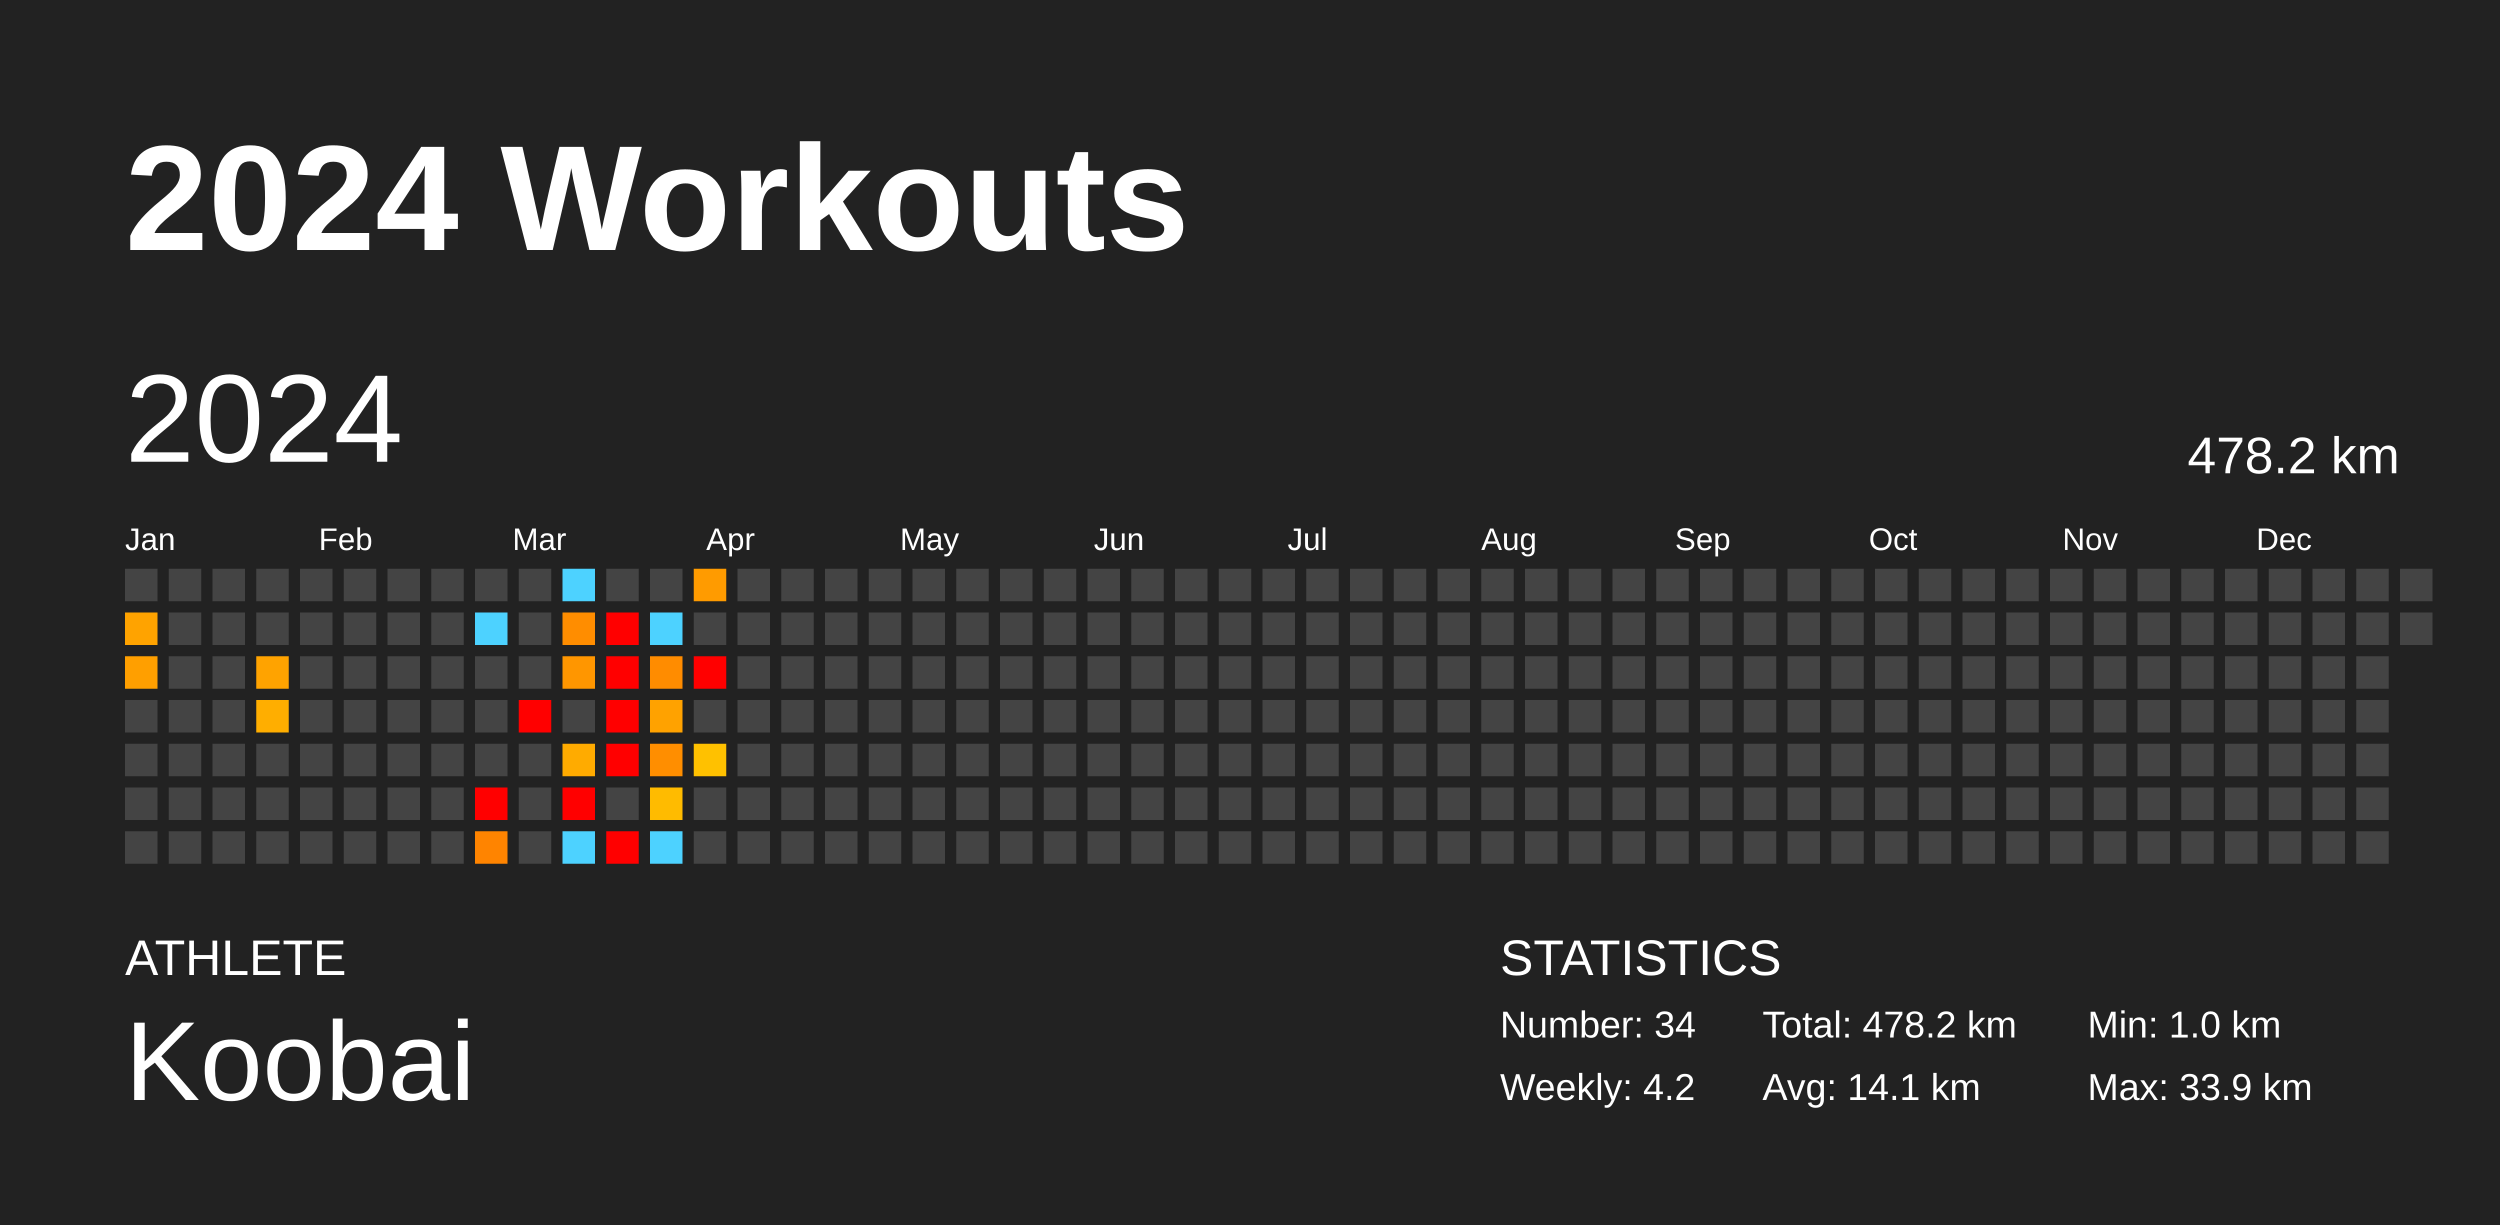
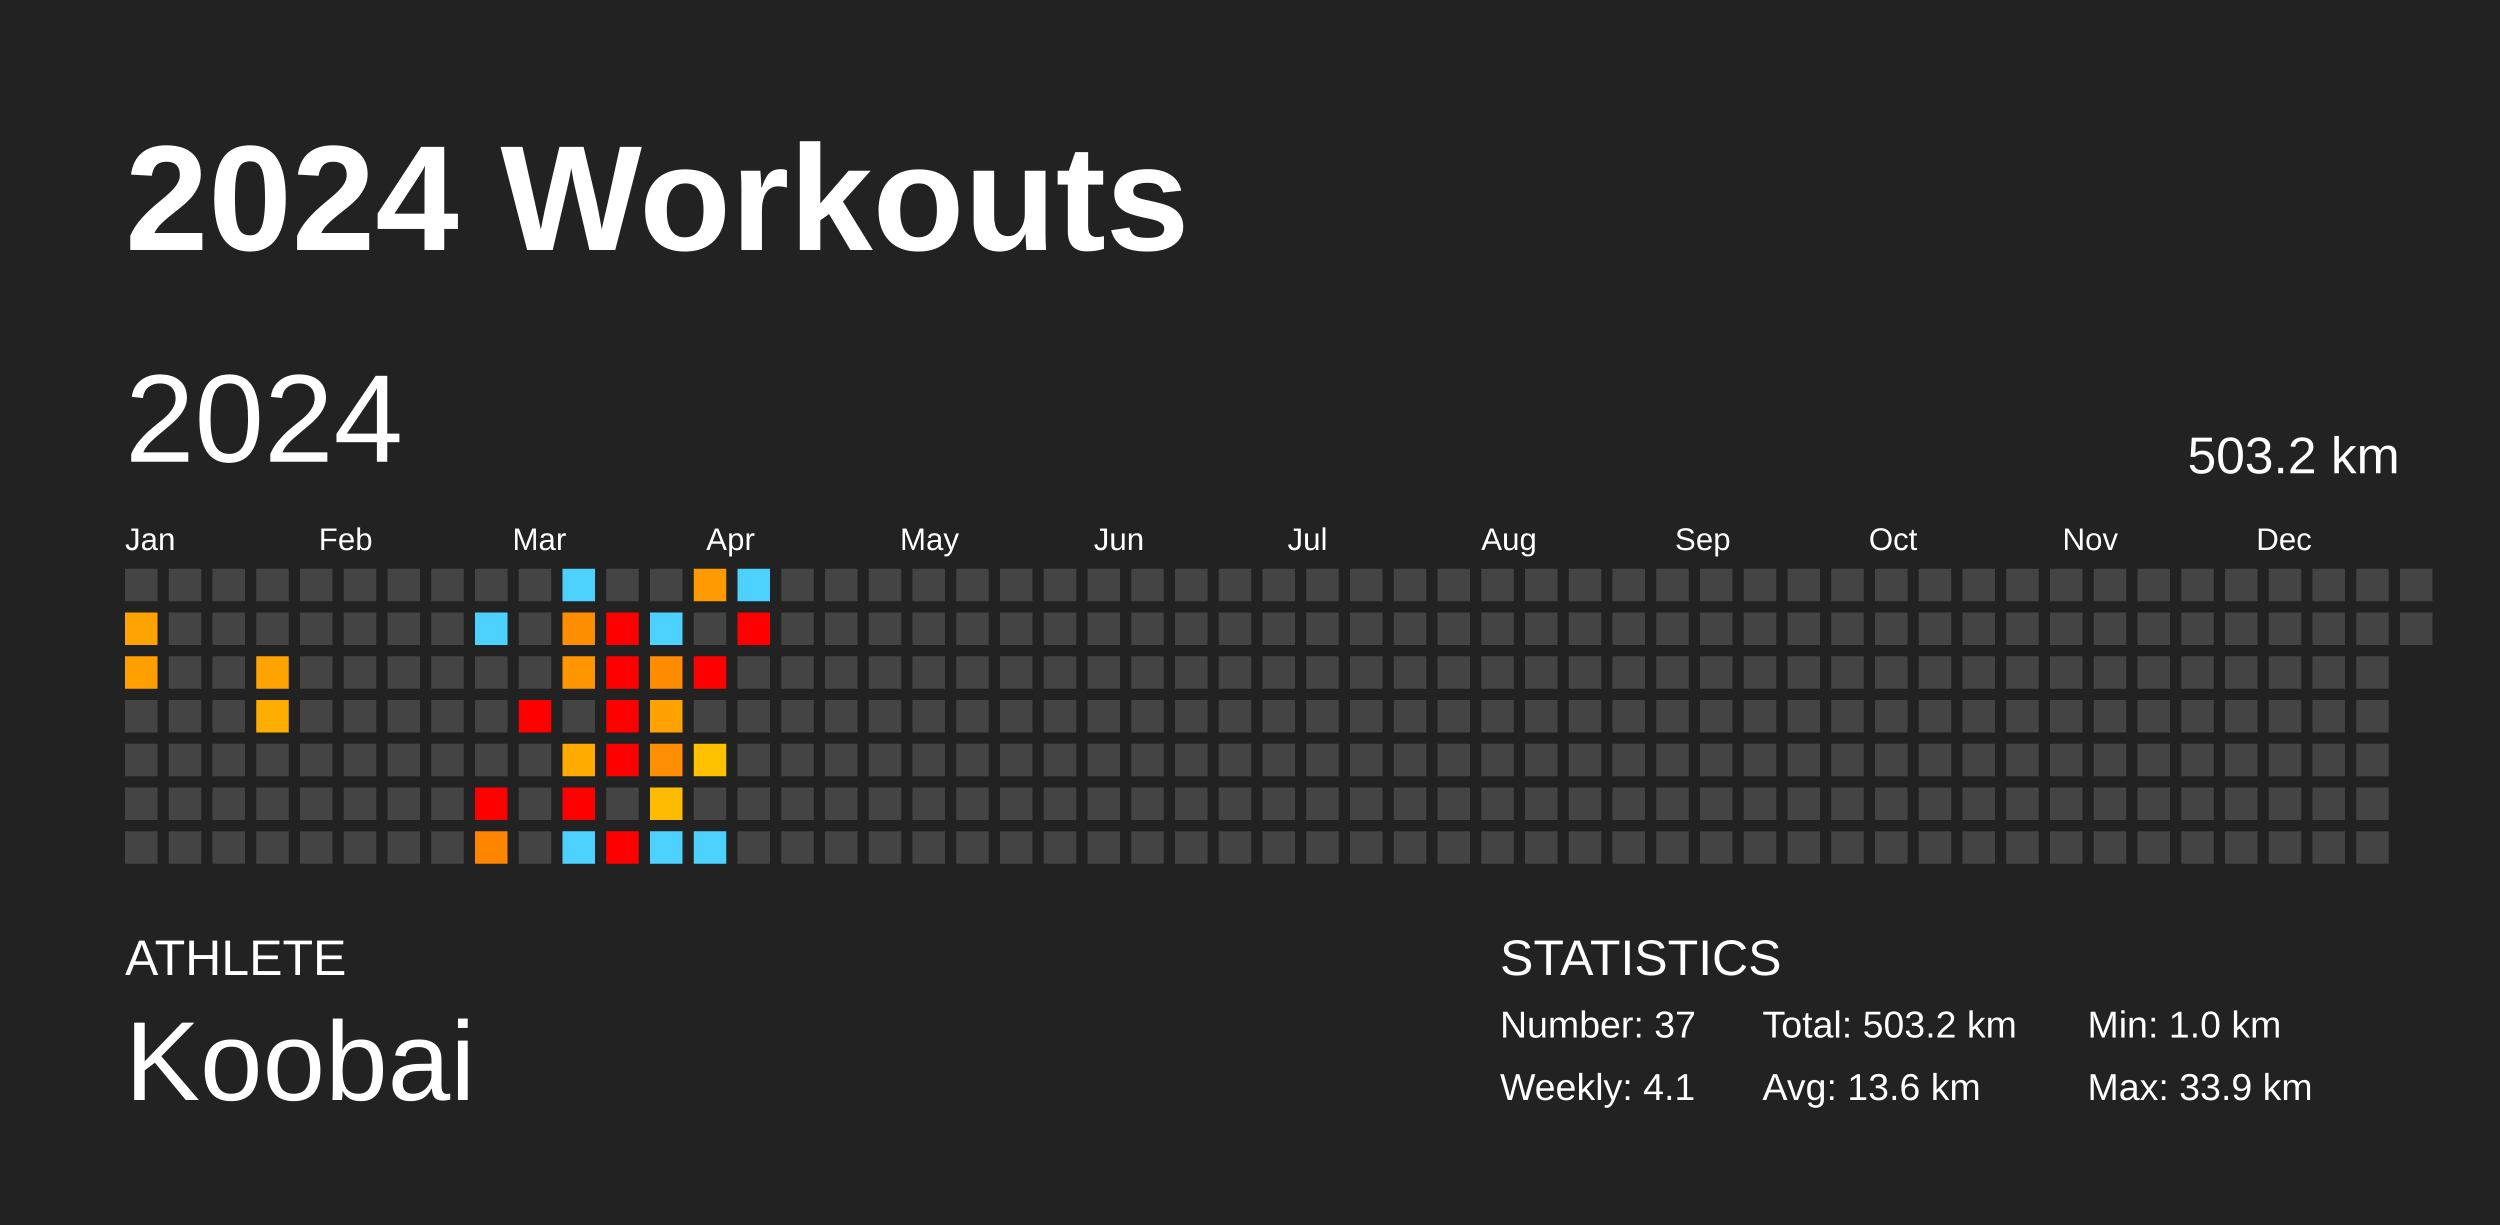
<svg xmlns="http://www.w3.org/2000/svg" baseProfile="full" height="98mm" version="1.1" viewBox="0,0,200,98" width="200mm">
  <defs />
  <rect fill="#222222" height="98" width="200" x="0" y="0" />
  <text fill="#FFFFFF" style="font-size:12px; font-family:Arial; font-weight:bold;" x="10" y="20">2024 Workouts</text>
  <text fill="#FFFFFF" style="font-size:4px; font-family:Arial" x="10" y="78">ATHLETE</text>
  <text fill="#FFFFFF" style="font-size:9px; font-family:Arial" x="10" y="88">Koobai</text>
  <text fill="#FFFFFF" style="font-size:4px; font-family:Arial" x="120" y="78">STATISTICS</text>
-   <text fill="#FFFFFF" style="font-size:3px; font-family:Arial" x="120" y="83">Number: 34</text>
-   <text fill="#FFFFFF" style="font-size:3px; font-family:Arial" x="120" y="88">Weekly: 4.2</text>
-   <text fill="#FFFFFF" style="font-size:3px; font-family:Arial" x="141" y="83">Total: 478.2 km</text>
-   <text fill="#FFFFFF" style="font-size:3px; font-family:Arial" x="141" y="88">Avg: 14.1 km</text>
+   <text fill="#FFFFFF" style="font-size:3px; font-family:Arial" x="120" y="83">Number: 37</text>
+   <text fill="#FFFFFF" style="font-size:3px; font-family:Arial" x="120" y="88">Weekly: 4.1</text>
+   <text fill="#FFFFFF" style="font-size:3px; font-family:Arial" x="141" y="83">Total: 503.2 km</text>
+   <text fill="#FFFFFF" style="font-size:3px; font-family:Arial" x="141" y="88">Avg: 13.6 km</text>
  <text fill="#FFFFFF" style="font-size:3px; font-family:Arial" x="167" y="83">Min: 1.0 km</text>
  <text fill="#FFFFFF" style="font-size:3px; font-family:Arial" x="167" y="88">Max: 33.9 km</text>
  <text dominant-baseline="hanging" fill="#FFFFFF" style="font-size:10.0px; font-family:Arial;" x="10" y="30">2024</text>
-   <text dominant-baseline="hanging" fill="#FFFFFF" style="font-size:4.125px; font-family:Arial;" x="175" y="35">478.2 km</text>
+   <text dominant-baseline="hanging" fill="#FFFFFF" style="font-size:4.125px; font-family:Arial;" x="175" y="35">503.2 km</text>
  <text fill="#FFFFFF" style="font-size:2.5px; font-family:Arial" x="10.0" y="44">Jan</text>
  <text fill="#FFFFFF" style="font-size:2.5px; font-family:Arial" x="25.5" y="44">Feb</text>
  <text fill="#FFFFFF" style="font-size:2.5px; font-family:Arial" x="41.0" y="44">Mar</text>
  <text fill="#FFFFFF" style="font-size:2.5px; font-family:Arial" x="56.5" y="44">Apr</text>
  <text fill="#FFFFFF" style="font-size:2.5px; font-family:Arial" x="72.0" y="44">May</text>
  <text fill="#FFFFFF" style="font-size:2.5px; font-family:Arial" x="87.5" y="44">Jun</text>
  <text fill="#FFFFFF" style="font-size:2.5px; font-family:Arial" x="103.0" y="44">Jul</text>
  <text fill="#FFFFFF" style="font-size:2.5px; font-family:Arial" x="118.5" y="44">Aug</text>
  <text fill="#FFFFFF" style="font-size:2.5px; font-family:Arial" x="134.0" y="44">Sep</text>
  <text fill="#FFFFFF" style="font-size:2.5px; font-family:Arial" x="149.5" y="44">Oct</text>
  <text fill="#FFFFFF" style="font-size:2.5px; font-family:Arial" x="165.0" y="44">Nov</text>
  <text fill="#FFFFFF" style="font-size:2.5px; font-family:Arial" x="180.5" y="44">Dec</text>
  <rect fill="#444444" height="2.6" width="2.6" x="10.0" y="45.5" />
  <rect fill="#ffa300" height="2.6" width="2.6" x="10.0" y="49.0" />
  <rect fill="#ff9f00" height="2.6" width="2.6" x="10.0" y="52.5" />
  <rect fill="#444444" height="2.6" width="2.6" x="10.0" y="56.0" />
  <rect fill="#444444" height="2.6" width="2.6" x="10.0" y="59.5" />
  <rect fill="#444444" height="2.6" width="2.6" x="10.0" y="63.0" />
  <rect fill="#444444" height="2.6" width="2.6" x="10.0" y="66.5" />
  <rect fill="#444444" height="2.6" width="2.6" x="13.5" y="45.5" />
  <rect fill="#444444" height="2.6" width="2.6" x="13.5" y="49.0" />
  <rect fill="#444444" height="2.6" width="2.6" x="13.5" y="52.5" />
  <rect fill="#444444" height="2.6" width="2.6" x="13.5" y="56.0" />
  <rect fill="#444444" height="2.6" width="2.6" x="13.5" y="59.5" />
  <rect fill="#444444" height="2.6" width="2.6" x="13.5" y="63.0" />
  <rect fill="#444444" height="2.6" width="2.6" x="13.5" y="66.5" />
  <rect fill="#444444" height="2.6" width="2.6" x="17.0" y="45.5" />
  <rect fill="#444444" height="2.6" width="2.6" x="17.0" y="49.0" />
  <rect fill="#444444" height="2.6" width="2.6" x="17.0" y="52.5" />
  <rect fill="#444444" height="2.6" width="2.6" x="17.0" y="56.0" />
  <rect fill="#444444" height="2.6" width="2.6" x="17.0" y="59.5" />
  <rect fill="#444444" height="2.6" width="2.6" x="17.0" y="63.0" />
  <rect fill="#444444" height="2.6" width="2.6" x="17.0" y="66.5" />
  <rect fill="#444444" height="2.6" width="2.6" x="20.5" y="45.5" />
  <rect fill="#444444" height="2.6" width="2.6" x="20.5" y="49.0" />
  <rect fill="#ffa300" height="2.6" width="2.6" x="20.5" y="52.5" />
  <rect fill="#ffae00" height="2.6" width="2.6" x="20.5" y="56.0" />
  <rect fill="#444444" height="2.6" width="2.6" x="20.5" y="59.5" />
  <rect fill="#444444" height="2.6" width="2.6" x="20.5" y="63.0" />
  <rect fill="#444444" height="2.6" width="2.6" x="20.5" y="66.5" />
  <rect fill="#444444" height="2.6" width="2.6" x="24.0" y="45.5" />
  <rect fill="#444444" height="2.6" width="2.6" x="24.0" y="49.0" />
  <rect fill="#444444" height="2.6" width="2.6" x="24.0" y="52.5" />
  <rect fill="#444444" height="2.6" width="2.6" x="24.0" y="56.0" />
  <rect fill="#444444" height="2.6" width="2.6" x="24.0" y="59.5" />
  <rect fill="#444444" height="2.6" width="2.6" x="24.0" y="63.0" />
  <rect fill="#444444" height="2.6" width="2.6" x="24.0" y="66.5" />
  <rect fill="#444444" height="2.6" width="2.6" x="27.5" y="45.5" />
  <rect fill="#444444" height="2.6" width="2.6" x="27.5" y="49.0" />
  <rect fill="#444444" height="2.6" width="2.6" x="27.5" y="52.5" />
  <rect fill="#444444" height="2.6" width="2.6" x="27.5" y="56.0" />
  <rect fill="#444444" height="2.6" width="2.6" x="27.5" y="59.5" />
  <rect fill="#444444" height="2.6" width="2.6" x="27.5" y="63.0" />
  <rect fill="#444444" height="2.6" width="2.6" x="27.5" y="66.5" />
  <rect fill="#444444" height="2.6" width="2.6" x="31.0" y="45.5" />
  <rect fill="#444444" height="2.6" width="2.6" x="31.0" y="49.0" />
  <rect fill="#444444" height="2.6" width="2.6" x="31.0" y="52.5" />
  <rect fill="#444444" height="2.6" width="2.6" x="31.0" y="56.0" />
  <rect fill="#444444" height="2.6" width="2.6" x="31.0" y="59.5" />
  <rect fill="#444444" height="2.6" width="2.6" x="31.0" y="63.0" />
  <rect fill="#444444" height="2.6" width="2.6" x="31.0" y="66.5" />
  <rect fill="#444444" height="2.6" width="2.6" x="34.5" y="45.5" />
  <rect fill="#444444" height="2.6" width="2.6" x="34.5" y="49.0" />
  <rect fill="#444444" height="2.6" width="2.6" x="34.5" y="52.5" />
  <rect fill="#444444" height="2.6" width="2.6" x="34.5" y="56.0" />
  <rect fill="#444444" height="2.6" width="2.6" x="34.5" y="59.5" />
  <rect fill="#444444" height="2.6" width="2.6" x="34.5" y="63.0" />
  <rect fill="#444444" height="2.6" width="2.6" x="34.5" y="66.5" />
  <rect fill="#444444" height="2.6" width="2.6" x="38.0" y="45.5" />
  <rect fill="#4dd2ff" height="2.6" width="2.6" x="38.0" y="49.0" />
  <rect fill="#444444" height="2.6" width="2.6" x="38.0" y="52.5" />
  <rect fill="#444444" height="2.6" width="2.6" x="38.0" y="56.0" />
  <rect fill="#444444" height="2.6" width="2.6" x="38.0" y="59.5" />
  <rect fill="red" height="2.6" width="2.6" x="38.0" y="63.0" />
  <rect fill="#ff8400" height="2.6" width="2.6" x="38.0" y="66.5" />
  <rect fill="#444444" height="2.6" width="2.6" x="41.5" y="45.5" />
  <rect fill="#444444" height="2.6" width="2.6" x="41.5" y="49.0" />
  <rect fill="#444444" height="2.6" width="2.6" x="41.5" y="52.5" />
  <rect fill="red" height="2.6" width="2.6" x="41.5" y="56.0" />
  <rect fill="#444444" height="2.6" width="2.6" x="41.5" y="59.5" />
  <rect fill="#444444" height="2.6" width="2.6" x="41.5" y="63.0" />
  <rect fill="#444444" height="2.6" width="2.6" x="41.5" y="66.5" />
  <rect fill="#4dd2ff" height="2.6" width="2.6" x="45.0" y="45.5" />
  <rect fill="#ff8d00" height="2.6" width="2.6" x="45.0" y="49.0" />
  <rect fill="#ff9600" height="2.6" width="2.6" x="45.0" y="52.5" />
  <rect fill="#444444" height="2.6" width="2.6" x="45.0" y="56.0" />
  <rect fill="#ffab00" height="2.6" width="2.6" x="45.0" y="59.5" />
  <rect fill="red" height="2.6" width="2.6" x="45.0" y="63.0" />
  <rect fill="#4dd2ff" height="2.6" width="2.6" x="45.0" y="66.5" />
  <rect fill="#444444" height="2.6" width="2.6" x="48.5" y="45.5" />
  <rect fill="red" height="2.6" width="2.6" x="48.5" y="49.0" />
  <rect fill="red" height="2.6" width="2.6" x="48.5" y="52.5" />
  <rect fill="red" height="2.6" width="2.6" x="48.5" y="56.0" />
  <rect fill="red" height="2.6" width="2.6" x="48.5" y="59.5" />
  <rect fill="#444444" height="2.6" width="2.6" x="48.5" y="63.0" />
  <rect fill="red" height="2.6" width="2.6" x="48.5" y="66.5" />
  <rect fill="#444444" height="2.6" width="2.6" x="52.0" y="45.5" />
  <rect fill="#4dd2ff" height="2.6" width="2.6" x="52.0" y="49.0" />
  <rect fill="#ff8c00" height="2.6" width="2.6" x="52.0" y="52.5" />
  <rect fill="#ffa200" height="2.6" width="2.6" x="52.0" y="56.0" />
  <rect fill="#ff8e00" height="2.6" width="2.6" x="52.0" y="59.5" />
  <rect fill="#ffbb00" height="2.6" width="2.6" x="52.0" y="63.0" />
  <rect fill="#4dd2ff" height="2.6" width="2.6" x="52.0" y="66.5" />
  <rect fill="#ff9b00" height="2.6" width="2.6" x="55.5" y="45.5" />
  <rect fill="#444444" height="2.6" width="2.6" x="55.5" y="49.0" />
  <rect fill="red" height="2.6" width="2.6" x="55.5" y="52.5" />
  <rect fill="#444444" height="2.6" width="2.6" x="55.5" y="56.0" />
  <rect fill="#ffc100" height="2.6" width="2.6" x="55.5" y="59.5" />
  <rect fill="#444444" height="2.6" width="2.6" x="55.5" y="63.0" />
-   <rect fill="#444444" height="2.6" width="2.6" x="55.5" y="66.5" />
-   <rect fill="#444444" height="2.6" width="2.6" x="59.0" y="45.5" />
-   <rect fill="#444444" height="2.6" width="2.6" x="59.0" y="49.0" />
+   <rect fill="#4dd2ff" height="2.6" width="2.6" x="55.5" y="66.5" />
+   <rect fill="#4dd2ff" height="2.6" width="2.6" x="59.0" y="45.5" />
+   <rect fill="red" height="2.6" width="2.6" x="59.0" y="49.0" />
  <rect fill="#444444" height="2.6" width="2.6" x="59.0" y="52.5" />
  <rect fill="#444444" height="2.6" width="2.6" x="59.0" y="56.0" />
  <rect fill="#444444" height="2.6" width="2.6" x="59.0" y="59.5" />
  <rect fill="#444444" height="2.6" width="2.6" x="59.0" y="63.0" />
  <rect fill="#444444" height="2.6" width="2.6" x="59.0" y="66.5" />
  <rect fill="#444444" height="2.6" width="2.6" x="62.5" y="45.5" />
  <rect fill="#444444" height="2.6" width="2.6" x="62.5" y="49.0" />
  <rect fill="#444444" height="2.6" width="2.6" x="62.5" y="52.5" />
  <rect fill="#444444" height="2.6" width="2.6" x="62.5" y="56.0" />
  <rect fill="#444444" height="2.6" width="2.6" x="62.5" y="59.5" />
  <rect fill="#444444" height="2.6" width="2.6" x="62.5" y="63.0" />
  <rect fill="#444444" height="2.6" width="2.6" x="62.5" y="66.5" />
  <rect fill="#444444" height="2.6" width="2.6" x="66.0" y="45.5" />
  <rect fill="#444444" height="2.6" width="2.6" x="66.0" y="49.0" />
  <rect fill="#444444" height="2.6" width="2.6" x="66.0" y="52.5" />
  <rect fill="#444444" height="2.6" width="2.6" x="66.0" y="56.0" />
  <rect fill="#444444" height="2.6" width="2.6" x="66.0" y="59.5" />
  <rect fill="#444444" height="2.6" width="2.6" x="66.0" y="63.0" />
  <rect fill="#444444" height="2.6" width="2.6" x="66.0" y="66.5" />
  <rect fill="#444444" height="2.6" width="2.6" x="69.5" y="45.5" />
  <rect fill="#444444" height="2.6" width="2.6" x="69.5" y="49.0" />
  <rect fill="#444444" height="2.6" width="2.6" x="69.5" y="52.5" />
  <rect fill="#444444" height="2.6" width="2.6" x="69.5" y="56.0" />
  <rect fill="#444444" height="2.6" width="2.6" x="69.5" y="59.5" />
  <rect fill="#444444" height="2.6" width="2.6" x="69.5" y="63.0" />
  <rect fill="#444444" height="2.6" width="2.6" x="69.5" y="66.5" />
  <rect fill="#444444" height="2.6" width="2.6" x="73.0" y="45.5" />
  <rect fill="#444444" height="2.6" width="2.6" x="73.0" y="49.0" />
  <rect fill="#444444" height="2.6" width="2.6" x="73.0" y="52.5" />
  <rect fill="#444444" height="2.6" width="2.6" x="73.0" y="56.0" />
  <rect fill="#444444" height="2.6" width="2.6" x="73.0" y="59.5" />
  <rect fill="#444444" height="2.6" width="2.6" x="73.0" y="63.0" />
  <rect fill="#444444" height="2.6" width="2.6" x="73.0" y="66.5" />
  <rect fill="#444444" height="2.6" width="2.6" x="76.5" y="45.5" />
  <rect fill="#444444" height="2.6" width="2.6" x="76.5" y="49.0" />
  <rect fill="#444444" height="2.6" width="2.6" x="76.5" y="52.5" />
  <rect fill="#444444" height="2.6" width="2.6" x="76.5" y="56.0" />
  <rect fill="#444444" height="2.6" width="2.6" x="76.5" y="59.5" />
  <rect fill="#444444" height="2.6" width="2.6" x="76.5" y="63.0" />
  <rect fill="#444444" height="2.6" width="2.6" x="76.5" y="66.5" />
  <rect fill="#444444" height="2.6" width="2.6" x="80.0" y="45.5" />
  <rect fill="#444444" height="2.6" width="2.6" x="80.0" y="49.0" />
  <rect fill="#444444" height="2.6" width="2.6" x="80.0" y="52.5" />
  <rect fill="#444444" height="2.6" width="2.6" x="80.0" y="56.0" />
  <rect fill="#444444" height="2.6" width="2.6" x="80.0" y="59.5" />
  <rect fill="#444444" height="2.6" width="2.6" x="80.0" y="63.0" />
  <rect fill="#444444" height="2.6" width="2.6" x="80.0" y="66.5" />
  <rect fill="#444444" height="2.6" width="2.6" x="83.5" y="45.5" />
  <rect fill="#444444" height="2.6" width="2.6" x="83.5" y="49.0" />
  <rect fill="#444444" height="2.6" width="2.6" x="83.5" y="52.5" />
  <rect fill="#444444" height="2.6" width="2.6" x="83.5" y="56.0" />
  <rect fill="#444444" height="2.6" width="2.6" x="83.5" y="59.5" />
  <rect fill="#444444" height="2.6" width="2.6" x="83.5" y="63.0" />
  <rect fill="#444444" height="2.6" width="2.6" x="83.5" y="66.5" />
  <rect fill="#444444" height="2.6" width="2.6" x="87.0" y="45.5" />
  <rect fill="#444444" height="2.6" width="2.6" x="87.0" y="49.0" />
  <rect fill="#444444" height="2.6" width="2.6" x="87.0" y="52.5" />
  <rect fill="#444444" height="2.6" width="2.6" x="87.0" y="56.0" />
  <rect fill="#444444" height="2.6" width="2.6" x="87.0" y="59.5" />
  <rect fill="#444444" height="2.6" width="2.6" x="87.0" y="63.0" />
  <rect fill="#444444" height="2.6" width="2.6" x="87.0" y="66.5" />
  <rect fill="#444444" height="2.6" width="2.6" x="90.5" y="45.5" />
  <rect fill="#444444" height="2.6" width="2.6" x="90.5" y="49.0" />
  <rect fill="#444444" height="2.6" width="2.6" x="90.5" y="52.5" />
  <rect fill="#444444" height="2.6" width="2.6" x="90.5" y="56.0" />
  <rect fill="#444444" height="2.6" width="2.6" x="90.5" y="59.5" />
  <rect fill="#444444" height="2.6" width="2.6" x="90.5" y="63.0" />
  <rect fill="#444444" height="2.6" width="2.6" x="90.5" y="66.5" />
  <rect fill="#444444" height="2.6" width="2.6" x="94.0" y="45.5" />
  <rect fill="#444444" height="2.6" width="2.6" x="94.0" y="49.0" />
  <rect fill="#444444" height="2.6" width="2.6" x="94.0" y="52.5" />
  <rect fill="#444444" height="2.6" width="2.6" x="94.0" y="56.0" />
  <rect fill="#444444" height="2.6" width="2.6" x="94.0" y="59.5" />
  <rect fill="#444444" height="2.6" width="2.6" x="94.0" y="63.0" />
  <rect fill="#444444" height="2.6" width="2.6" x="94.0" y="66.5" />
  <rect fill="#444444" height="2.6" width="2.6" x="97.5" y="45.5" />
  <rect fill="#444444" height="2.6" width="2.6" x="97.5" y="49.0" />
  <rect fill="#444444" height="2.6" width="2.6" x="97.5" y="52.5" />
  <rect fill="#444444" height="2.6" width="2.6" x="97.5" y="56.0" />
  <rect fill="#444444" height="2.6" width="2.6" x="97.5" y="59.5" />
  <rect fill="#444444" height="2.6" width="2.6" x="97.5" y="63.0" />
  <rect fill="#444444" height="2.6" width="2.6" x="97.5" y="66.5" />
  <rect fill="#444444" height="2.6" width="2.6" x="101.0" y="45.5" />
  <rect fill="#444444" height="2.6" width="2.6" x="101.0" y="49.0" />
  <rect fill="#444444" height="2.6" width="2.6" x="101.0" y="52.5" />
  <rect fill="#444444" height="2.6" width="2.6" x="101.0" y="56.0" />
  <rect fill="#444444" height="2.6" width="2.6" x="101.0" y="59.5" />
  <rect fill="#444444" height="2.6" width="2.6" x="101.0" y="63.0" />
  <rect fill="#444444" height="2.6" width="2.6" x="101.0" y="66.5" />
  <rect fill="#444444" height="2.6" width="2.6" x="104.5" y="45.5" />
  <rect fill="#444444" height="2.6" width="2.6" x="104.5" y="49.0" />
  <rect fill="#444444" height="2.6" width="2.6" x="104.5" y="52.5" />
  <rect fill="#444444" height="2.6" width="2.6" x="104.5" y="56.0" />
  <rect fill="#444444" height="2.6" width="2.6" x="104.5" y="59.5" />
  <rect fill="#444444" height="2.6" width="2.6" x="104.5" y="63.0" />
  <rect fill="#444444" height="2.6" width="2.6" x="104.5" y="66.5" />
  <rect fill="#444444" height="2.6" width="2.6" x="108.0" y="45.5" />
  <rect fill="#444444" height="2.6" width="2.6" x="108.0" y="49.0" />
  <rect fill="#444444" height="2.6" width="2.6" x="108.0" y="52.5" />
  <rect fill="#444444" height="2.6" width="2.6" x="108.0" y="56.0" />
  <rect fill="#444444" height="2.6" width="2.6" x="108.0" y="59.5" />
  <rect fill="#444444" height="2.6" width="2.6" x="108.0" y="63.0" />
  <rect fill="#444444" height="2.6" width="2.6" x="108.0" y="66.5" />
  <rect fill="#444444" height="2.6" width="2.6" x="111.5" y="45.5" />
  <rect fill="#444444" height="2.6" width="2.6" x="111.5" y="49.0" />
  <rect fill="#444444" height="2.6" width="2.6" x="111.5" y="52.5" />
  <rect fill="#444444" height="2.6" width="2.6" x="111.5" y="56.0" />
  <rect fill="#444444" height="2.6" width="2.6" x="111.5" y="59.5" />
  <rect fill="#444444" height="2.6" width="2.6" x="111.5" y="63.0" />
  <rect fill="#444444" height="2.6" width="2.6" x="111.5" y="66.5" />
  <rect fill="#444444" height="2.6" width="2.6" x="115.0" y="45.5" />
  <rect fill="#444444" height="2.6" width="2.6" x="115.0" y="49.0" />
  <rect fill="#444444" height="2.6" width="2.6" x="115.0" y="52.5" />
  <rect fill="#444444" height="2.6" width="2.6" x="115.0" y="56.0" />
  <rect fill="#444444" height="2.6" width="2.6" x="115.0" y="59.5" />
  <rect fill="#444444" height="2.6" width="2.6" x="115.0" y="63.0" />
  <rect fill="#444444" height="2.6" width="2.6" x="115.0" y="66.5" />
  <rect fill="#444444" height="2.6" width="2.6" x="118.5" y="45.5" />
  <rect fill="#444444" height="2.6" width="2.6" x="118.5" y="49.0" />
  <rect fill="#444444" height="2.6" width="2.6" x="118.5" y="52.5" />
  <rect fill="#444444" height="2.6" width="2.6" x="118.5" y="56.0" />
  <rect fill="#444444" height="2.6" width="2.6" x="118.5" y="59.5" />
  <rect fill="#444444" height="2.6" width="2.6" x="118.5" y="63.0" />
  <rect fill="#444444" height="2.6" width="2.6" x="118.5" y="66.5" />
  <rect fill="#444444" height="2.6" width="2.6" x="122.0" y="45.5" />
  <rect fill="#444444" height="2.6" width="2.6" x="122.0" y="49.0" />
  <rect fill="#444444" height="2.6" width="2.6" x="122.0" y="52.5" />
  <rect fill="#444444" height="2.6" width="2.6" x="122.0" y="56.0" />
  <rect fill="#444444" height="2.6" width="2.6" x="122.0" y="59.5" />
  <rect fill="#444444" height="2.6" width="2.6" x="122.0" y="63.0" />
  <rect fill="#444444" height="2.6" width="2.6" x="122.0" y="66.5" />
  <rect fill="#444444" height="2.6" width="2.6" x="125.5" y="45.5" />
  <rect fill="#444444" height="2.6" width="2.6" x="125.5" y="49.0" />
  <rect fill="#444444" height="2.6" width="2.6" x="125.5" y="52.5" />
  <rect fill="#444444" height="2.6" width="2.6" x="125.5" y="56.0" />
  <rect fill="#444444" height="2.6" width="2.6" x="125.5" y="59.5" />
  <rect fill="#444444" height="2.6" width="2.6" x="125.5" y="63.0" />
  <rect fill="#444444" height="2.6" width="2.6" x="125.5" y="66.5" />
  <rect fill="#444444" height="2.6" width="2.6" x="129.0" y="45.5" />
  <rect fill="#444444" height="2.6" width="2.6" x="129.0" y="49.0" />
  <rect fill="#444444" height="2.6" width="2.6" x="129.0" y="52.5" />
  <rect fill="#444444" height="2.6" width="2.6" x="129.0" y="56.0" />
  <rect fill="#444444" height="2.6" width="2.6" x="129.0" y="59.5" />
  <rect fill="#444444" height="2.6" width="2.6" x="129.0" y="63.0" />
  <rect fill="#444444" height="2.6" width="2.6" x="129.0" y="66.5" />
  <rect fill="#444444" height="2.6" width="2.6" x="132.5" y="45.5" />
  <rect fill="#444444" height="2.6" width="2.6" x="132.5" y="49.0" />
  <rect fill="#444444" height="2.6" width="2.6" x="132.5" y="52.5" />
  <rect fill="#444444" height="2.6" width="2.6" x="132.5" y="56.0" />
  <rect fill="#444444" height="2.6" width="2.6" x="132.5" y="59.5" />
  <rect fill="#444444" height="2.6" width="2.6" x="132.5" y="63.0" />
  <rect fill="#444444" height="2.6" width="2.6" x="132.5" y="66.5" />
  <rect fill="#444444" height="2.6" width="2.6" x="136.0" y="45.5" />
  <rect fill="#444444" height="2.6" width="2.6" x="136.0" y="49.0" />
  <rect fill="#444444" height="2.6" width="2.6" x="136.0" y="52.5" />
  <rect fill="#444444" height="2.6" width="2.6" x="136.0" y="56.0" />
  <rect fill="#444444" height="2.6" width="2.6" x="136.0" y="59.5" />
  <rect fill="#444444" height="2.6" width="2.6" x="136.0" y="63.0" />
  <rect fill="#444444" height="2.6" width="2.6" x="136.0" y="66.5" />
  <rect fill="#444444" height="2.6" width="2.6" x="139.5" y="45.5" />
  <rect fill="#444444" height="2.6" width="2.6" x="139.5" y="49.0" />
  <rect fill="#444444" height="2.6" width="2.6" x="139.5" y="52.5" />
  <rect fill="#444444" height="2.6" width="2.6" x="139.5" y="56.0" />
  <rect fill="#444444" height="2.6" width="2.6" x="139.5" y="59.5" />
  <rect fill="#444444" height="2.6" width="2.6" x="139.5" y="63.0" />
  <rect fill="#444444" height="2.6" width="2.6" x="139.5" y="66.5" />
  <rect fill="#444444" height="2.6" width="2.6" x="143.0" y="45.5" />
  <rect fill="#444444" height="2.6" width="2.6" x="143.0" y="49.0" />
  <rect fill="#444444" height="2.6" width="2.6" x="143.0" y="52.5" />
  <rect fill="#444444" height="2.6" width="2.6" x="143.0" y="56.0" />
  <rect fill="#444444" height="2.6" width="2.6" x="143.0" y="59.5" />
  <rect fill="#444444" height="2.6" width="2.6" x="143.0" y="63.0" />
  <rect fill="#444444" height="2.6" width="2.6" x="143.0" y="66.5" />
  <rect fill="#444444" height="2.6" width="2.6" x="146.5" y="45.5" />
  <rect fill="#444444" height="2.6" width="2.6" x="146.5" y="49.0" />
  <rect fill="#444444" height="2.6" width="2.6" x="146.5" y="52.5" />
  <rect fill="#444444" height="2.6" width="2.6" x="146.5" y="56.0" />
  <rect fill="#444444" height="2.6" width="2.6" x="146.5" y="59.5" />
  <rect fill="#444444" height="2.6" width="2.6" x="146.5" y="63.0" />
  <rect fill="#444444" height="2.6" width="2.6" x="146.5" y="66.5" />
  <rect fill="#444444" height="2.6" width="2.6" x="150.0" y="45.5" />
  <rect fill="#444444" height="2.6" width="2.6" x="150.0" y="49.0" />
  <rect fill="#444444" height="2.6" width="2.6" x="150.0" y="52.5" />
  <rect fill="#444444" height="2.6" width="2.6" x="150.0" y="56.0" />
  <rect fill="#444444" height="2.6" width="2.6" x="150.0" y="59.5" />
  <rect fill="#444444" height="2.6" width="2.6" x="150.0" y="63.0" />
  <rect fill="#444444" height="2.6" width="2.6" x="150.0" y="66.5" />
  <rect fill="#444444" height="2.6" width="2.6" x="153.5" y="45.5" />
  <rect fill="#444444" height="2.6" width="2.6" x="153.5" y="49.0" />
  <rect fill="#444444" height="2.6" width="2.6" x="153.5" y="52.5" />
  <rect fill="#444444" height="2.6" width="2.6" x="153.5" y="56.0" />
  <rect fill="#444444" height="2.6" width="2.6" x="153.5" y="59.5" />
  <rect fill="#444444" height="2.6" width="2.6" x="153.5" y="63.0" />
  <rect fill="#444444" height="2.6" width="2.6" x="153.5" y="66.5" />
  <rect fill="#444444" height="2.6" width="2.6" x="157.0" y="45.5" />
  <rect fill="#444444" height="2.6" width="2.6" x="157.0" y="49.0" />
  <rect fill="#444444" height="2.6" width="2.6" x="157.0" y="52.5" />
  <rect fill="#444444" height="2.6" width="2.6" x="157.0" y="56.0" />
  <rect fill="#444444" height="2.6" width="2.6" x="157.0" y="59.5" />
  <rect fill="#444444" height="2.6" width="2.6" x="157.0" y="63.0" />
  <rect fill="#444444" height="2.6" width="2.6" x="157.0" y="66.5" />
  <rect fill="#444444" height="2.6" width="2.6" x="160.5" y="45.5" />
  <rect fill="#444444" height="2.6" width="2.6" x="160.5" y="49.0" />
  <rect fill="#444444" height="2.6" width="2.6" x="160.5" y="52.5" />
  <rect fill="#444444" height="2.6" width="2.6" x="160.5" y="56.0" />
  <rect fill="#444444" height="2.6" width="2.6" x="160.5" y="59.5" />
  <rect fill="#444444" height="2.6" width="2.6" x="160.5" y="63.0" />
  <rect fill="#444444" height="2.6" width="2.6" x="160.5" y="66.5" />
  <rect fill="#444444" height="2.6" width="2.6" x="164.0" y="45.5" />
  <rect fill="#444444" height="2.6" width="2.6" x="164.0" y="49.0" />
  <rect fill="#444444" height="2.6" width="2.6" x="164.0" y="52.5" />
  <rect fill="#444444" height="2.6" width="2.6" x="164.0" y="56.0" />
  <rect fill="#444444" height="2.6" width="2.6" x="164.0" y="59.5" />
  <rect fill="#444444" height="2.6" width="2.6" x="164.0" y="63.0" />
  <rect fill="#444444" height="2.6" width="2.6" x="164.0" y="66.5" />
  <rect fill="#444444" height="2.6" width="2.6" x="167.5" y="45.5" />
  <rect fill="#444444" height="2.6" width="2.6" x="167.5" y="49.0" />
  <rect fill="#444444" height="2.6" width="2.6" x="167.5" y="52.5" />
  <rect fill="#444444" height="2.6" width="2.6" x="167.5" y="56.0" />
  <rect fill="#444444" height="2.6" width="2.6" x="167.5" y="59.5" />
  <rect fill="#444444" height="2.6" width="2.6" x="167.5" y="63.0" />
  <rect fill="#444444" height="2.6" width="2.6" x="167.5" y="66.5" />
  <rect fill="#444444" height="2.6" width="2.6" x="171.0" y="45.5" />
  <rect fill="#444444" height="2.6" width="2.6" x="171.0" y="49.0" />
  <rect fill="#444444" height="2.6" width="2.6" x="171.0" y="52.5" />
  <rect fill="#444444" height="2.6" width="2.6" x="171.0" y="56.0" />
  <rect fill="#444444" height="2.6" width="2.6" x="171.0" y="59.5" />
  <rect fill="#444444" height="2.6" width="2.6" x="171.0" y="63.0" />
  <rect fill="#444444" height="2.6" width="2.6" x="171.0" y="66.5" />
  <rect fill="#444444" height="2.6" width="2.6" x="174.5" y="45.5" />
  <rect fill="#444444" height="2.6" width="2.6" x="174.5" y="49.0" />
  <rect fill="#444444" height="2.6" width="2.6" x="174.5" y="52.5" />
  <rect fill="#444444" height="2.6" width="2.6" x="174.5" y="56.0" />
  <rect fill="#444444" height="2.6" width="2.6" x="174.5" y="59.5" />
  <rect fill="#444444" height="2.6" width="2.6" x="174.5" y="63.0" />
  <rect fill="#444444" height="2.6" width="2.6" x="174.5" y="66.5" />
  <rect fill="#444444" height="2.6" width="2.6" x="178.0" y="45.5" />
  <rect fill="#444444" height="2.6" width="2.6" x="178.0" y="49.0" />
  <rect fill="#444444" height="2.6" width="2.6" x="178.0" y="52.5" />
  <rect fill="#444444" height="2.6" width="2.6" x="178.0" y="56.0" />
  <rect fill="#444444" height="2.6" width="2.6" x="178.0" y="59.5" />
  <rect fill="#444444" height="2.6" width="2.6" x="178.0" y="63.0" />
  <rect fill="#444444" height="2.6" width="2.6" x="178.0" y="66.5" />
  <rect fill="#444444" height="2.6" width="2.6" x="181.5" y="45.5" />
  <rect fill="#444444" height="2.6" width="2.6" x="181.5" y="49.0" />
  <rect fill="#444444" height="2.6" width="2.6" x="181.5" y="52.5" />
  <rect fill="#444444" height="2.6" width="2.6" x="181.5" y="56.0" />
  <rect fill="#444444" height="2.6" width="2.6" x="181.5" y="59.5" />
  <rect fill="#444444" height="2.6" width="2.6" x="181.5" y="63.0" />
  <rect fill="#444444" height="2.6" width="2.6" x="181.5" y="66.5" />
  <rect fill="#444444" height="2.6" width="2.6" x="185.0" y="45.5" />
  <rect fill="#444444" height="2.6" width="2.6" x="185.0" y="49.0" />
  <rect fill="#444444" height="2.6" width="2.6" x="185.0" y="52.5" />
  <rect fill="#444444" height="2.6" width="2.6" x="185.0" y="56.0" />
  <rect fill="#444444" height="2.6" width="2.6" x="185.0" y="59.5" />
  <rect fill="#444444" height="2.6" width="2.6" x="185.0" y="63.0" />
  <rect fill="#444444" height="2.6" width="2.6" x="185.0" y="66.5" />
  <rect fill="#444444" height="2.6" width="2.6" x="188.5" y="45.5" />
  <rect fill="#444444" height="2.6" width="2.6" x="188.5" y="49.0" />
  <rect fill="#444444" height="2.6" width="2.6" x="188.5" y="52.5" />
  <rect fill="#444444" height="2.6" width="2.6" x="188.5" y="56.0" />
  <rect fill="#444444" height="2.6" width="2.6" x="188.5" y="59.5" />
  <rect fill="#444444" height="2.6" width="2.6" x="188.5" y="63.0" />
  <rect fill="#444444" height="2.6" width="2.6" x="188.5" y="66.5" />
  <rect fill="#444444" height="2.6" width="2.6" x="192.0" y="45.5" />
  <rect fill="#444444" height="2.6" width="2.6" x="192.0" y="49.0" />
</svg>
